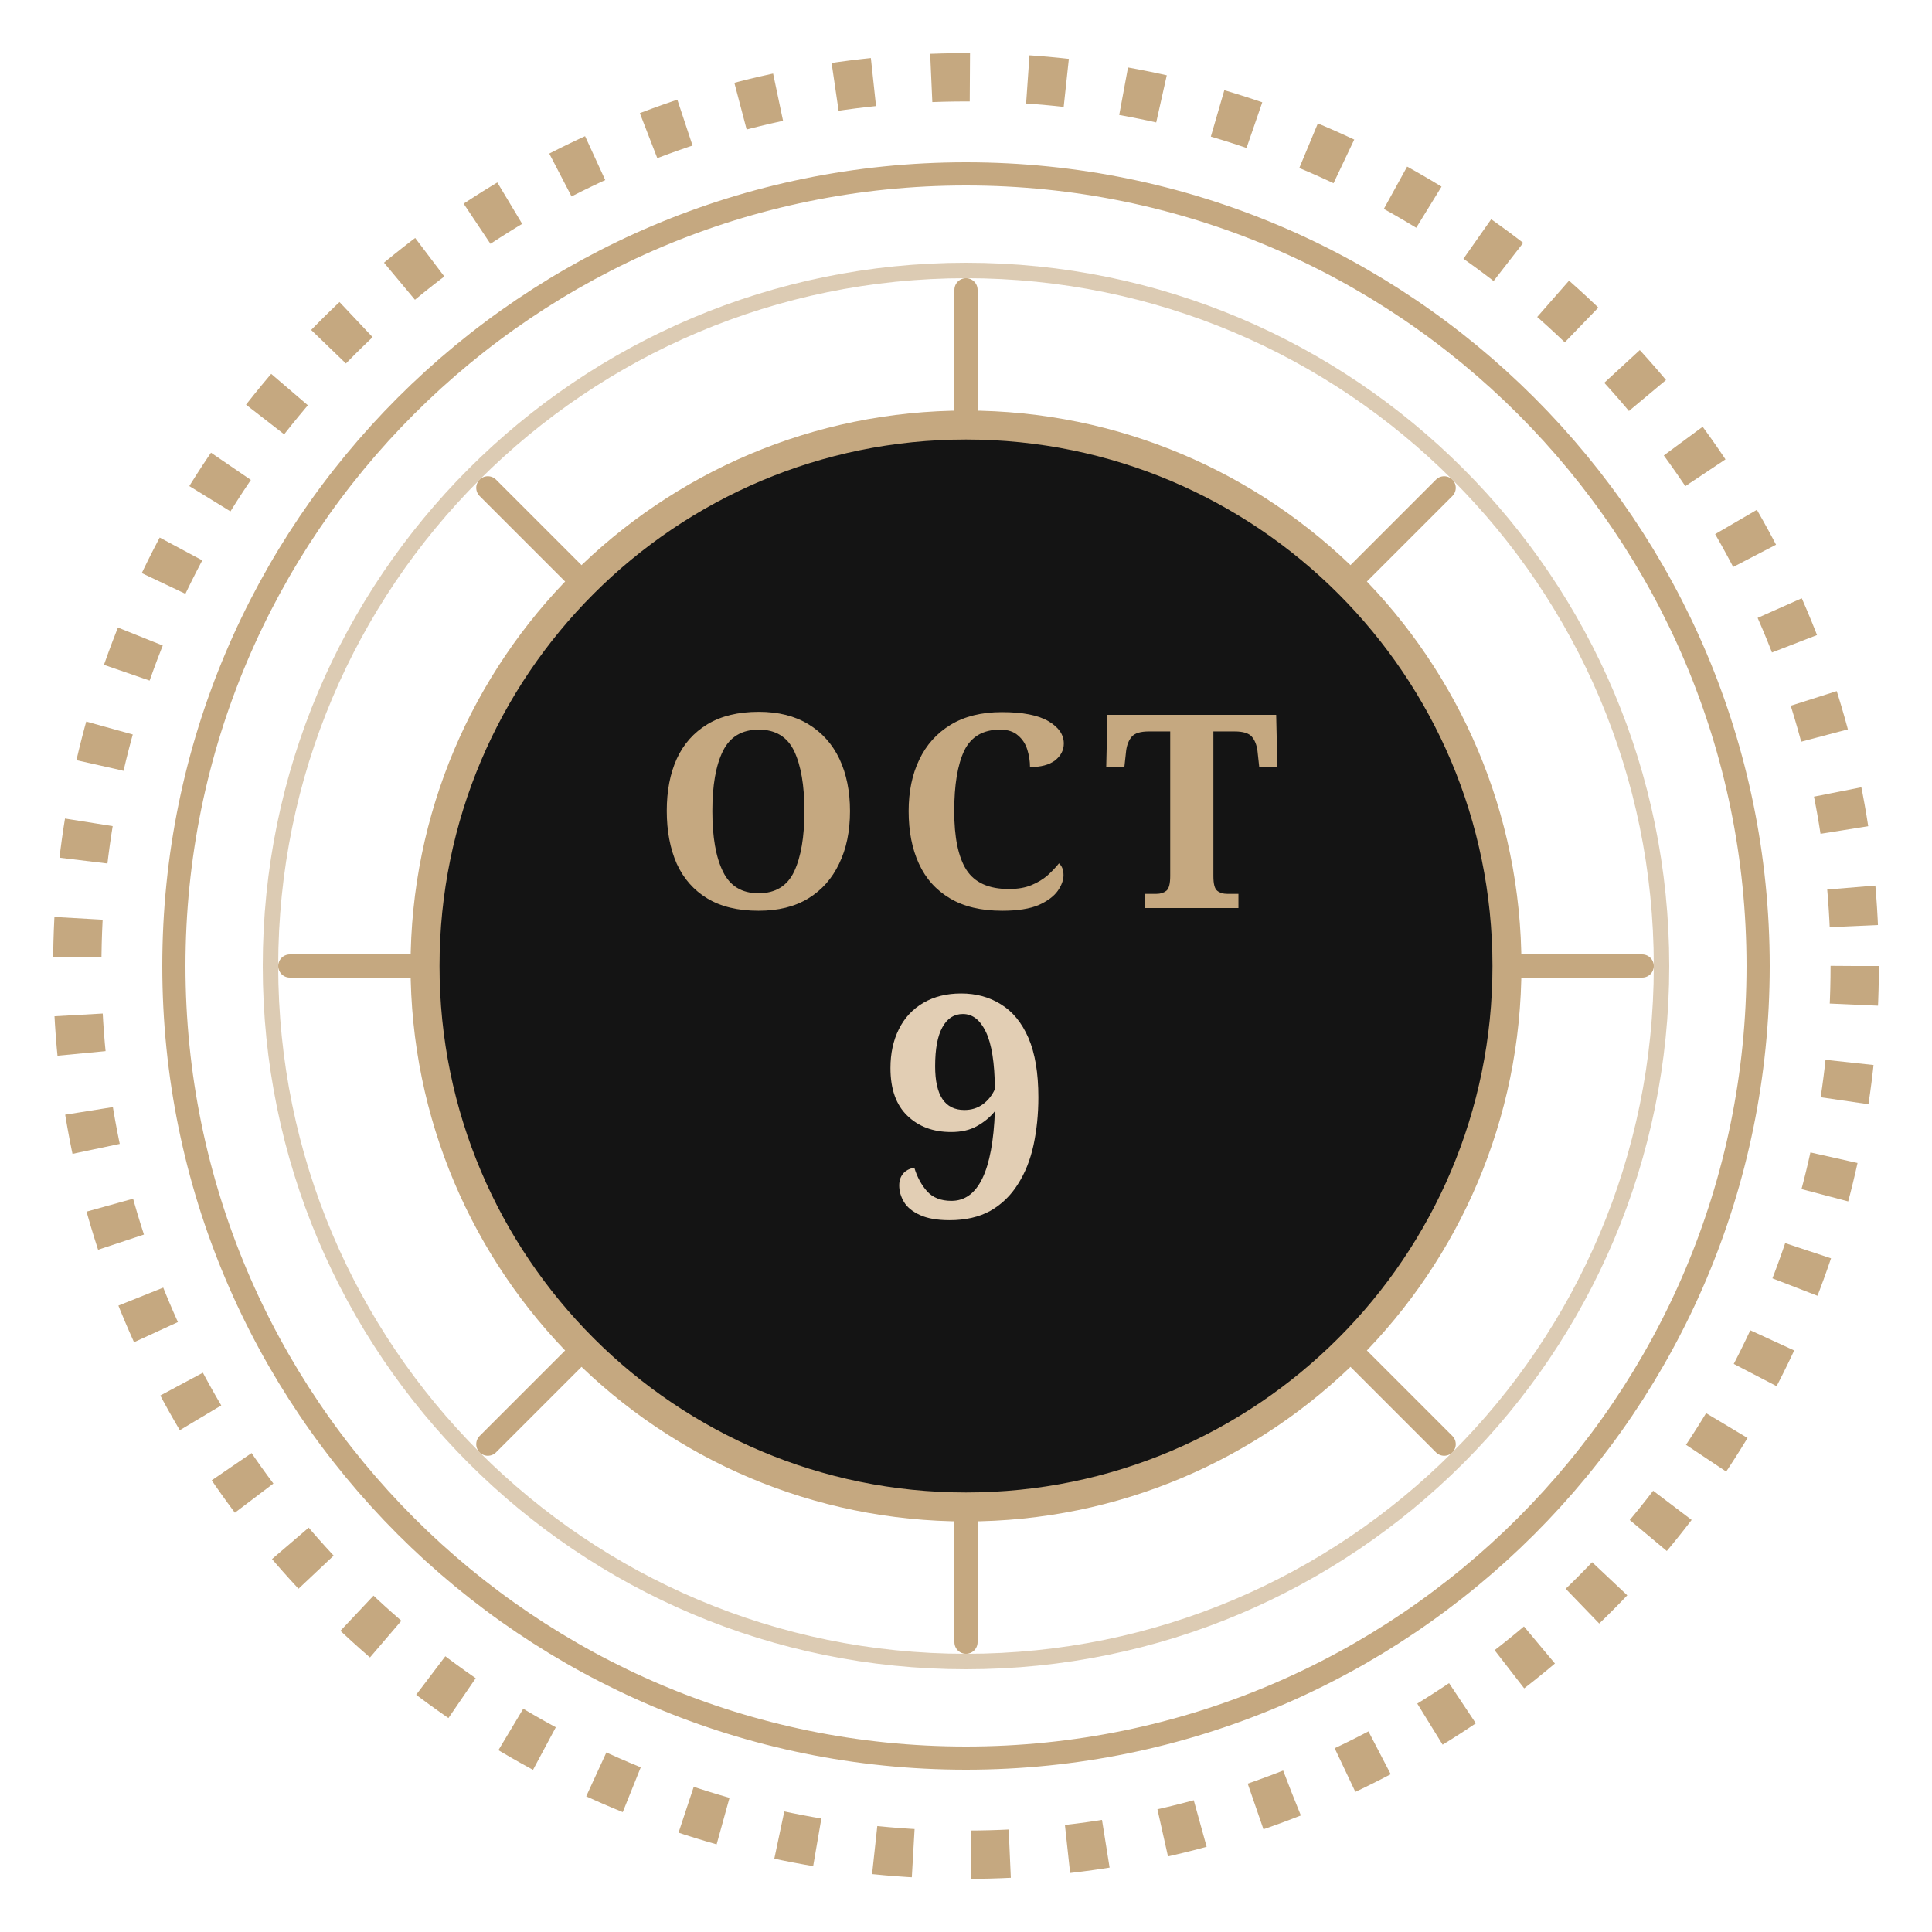
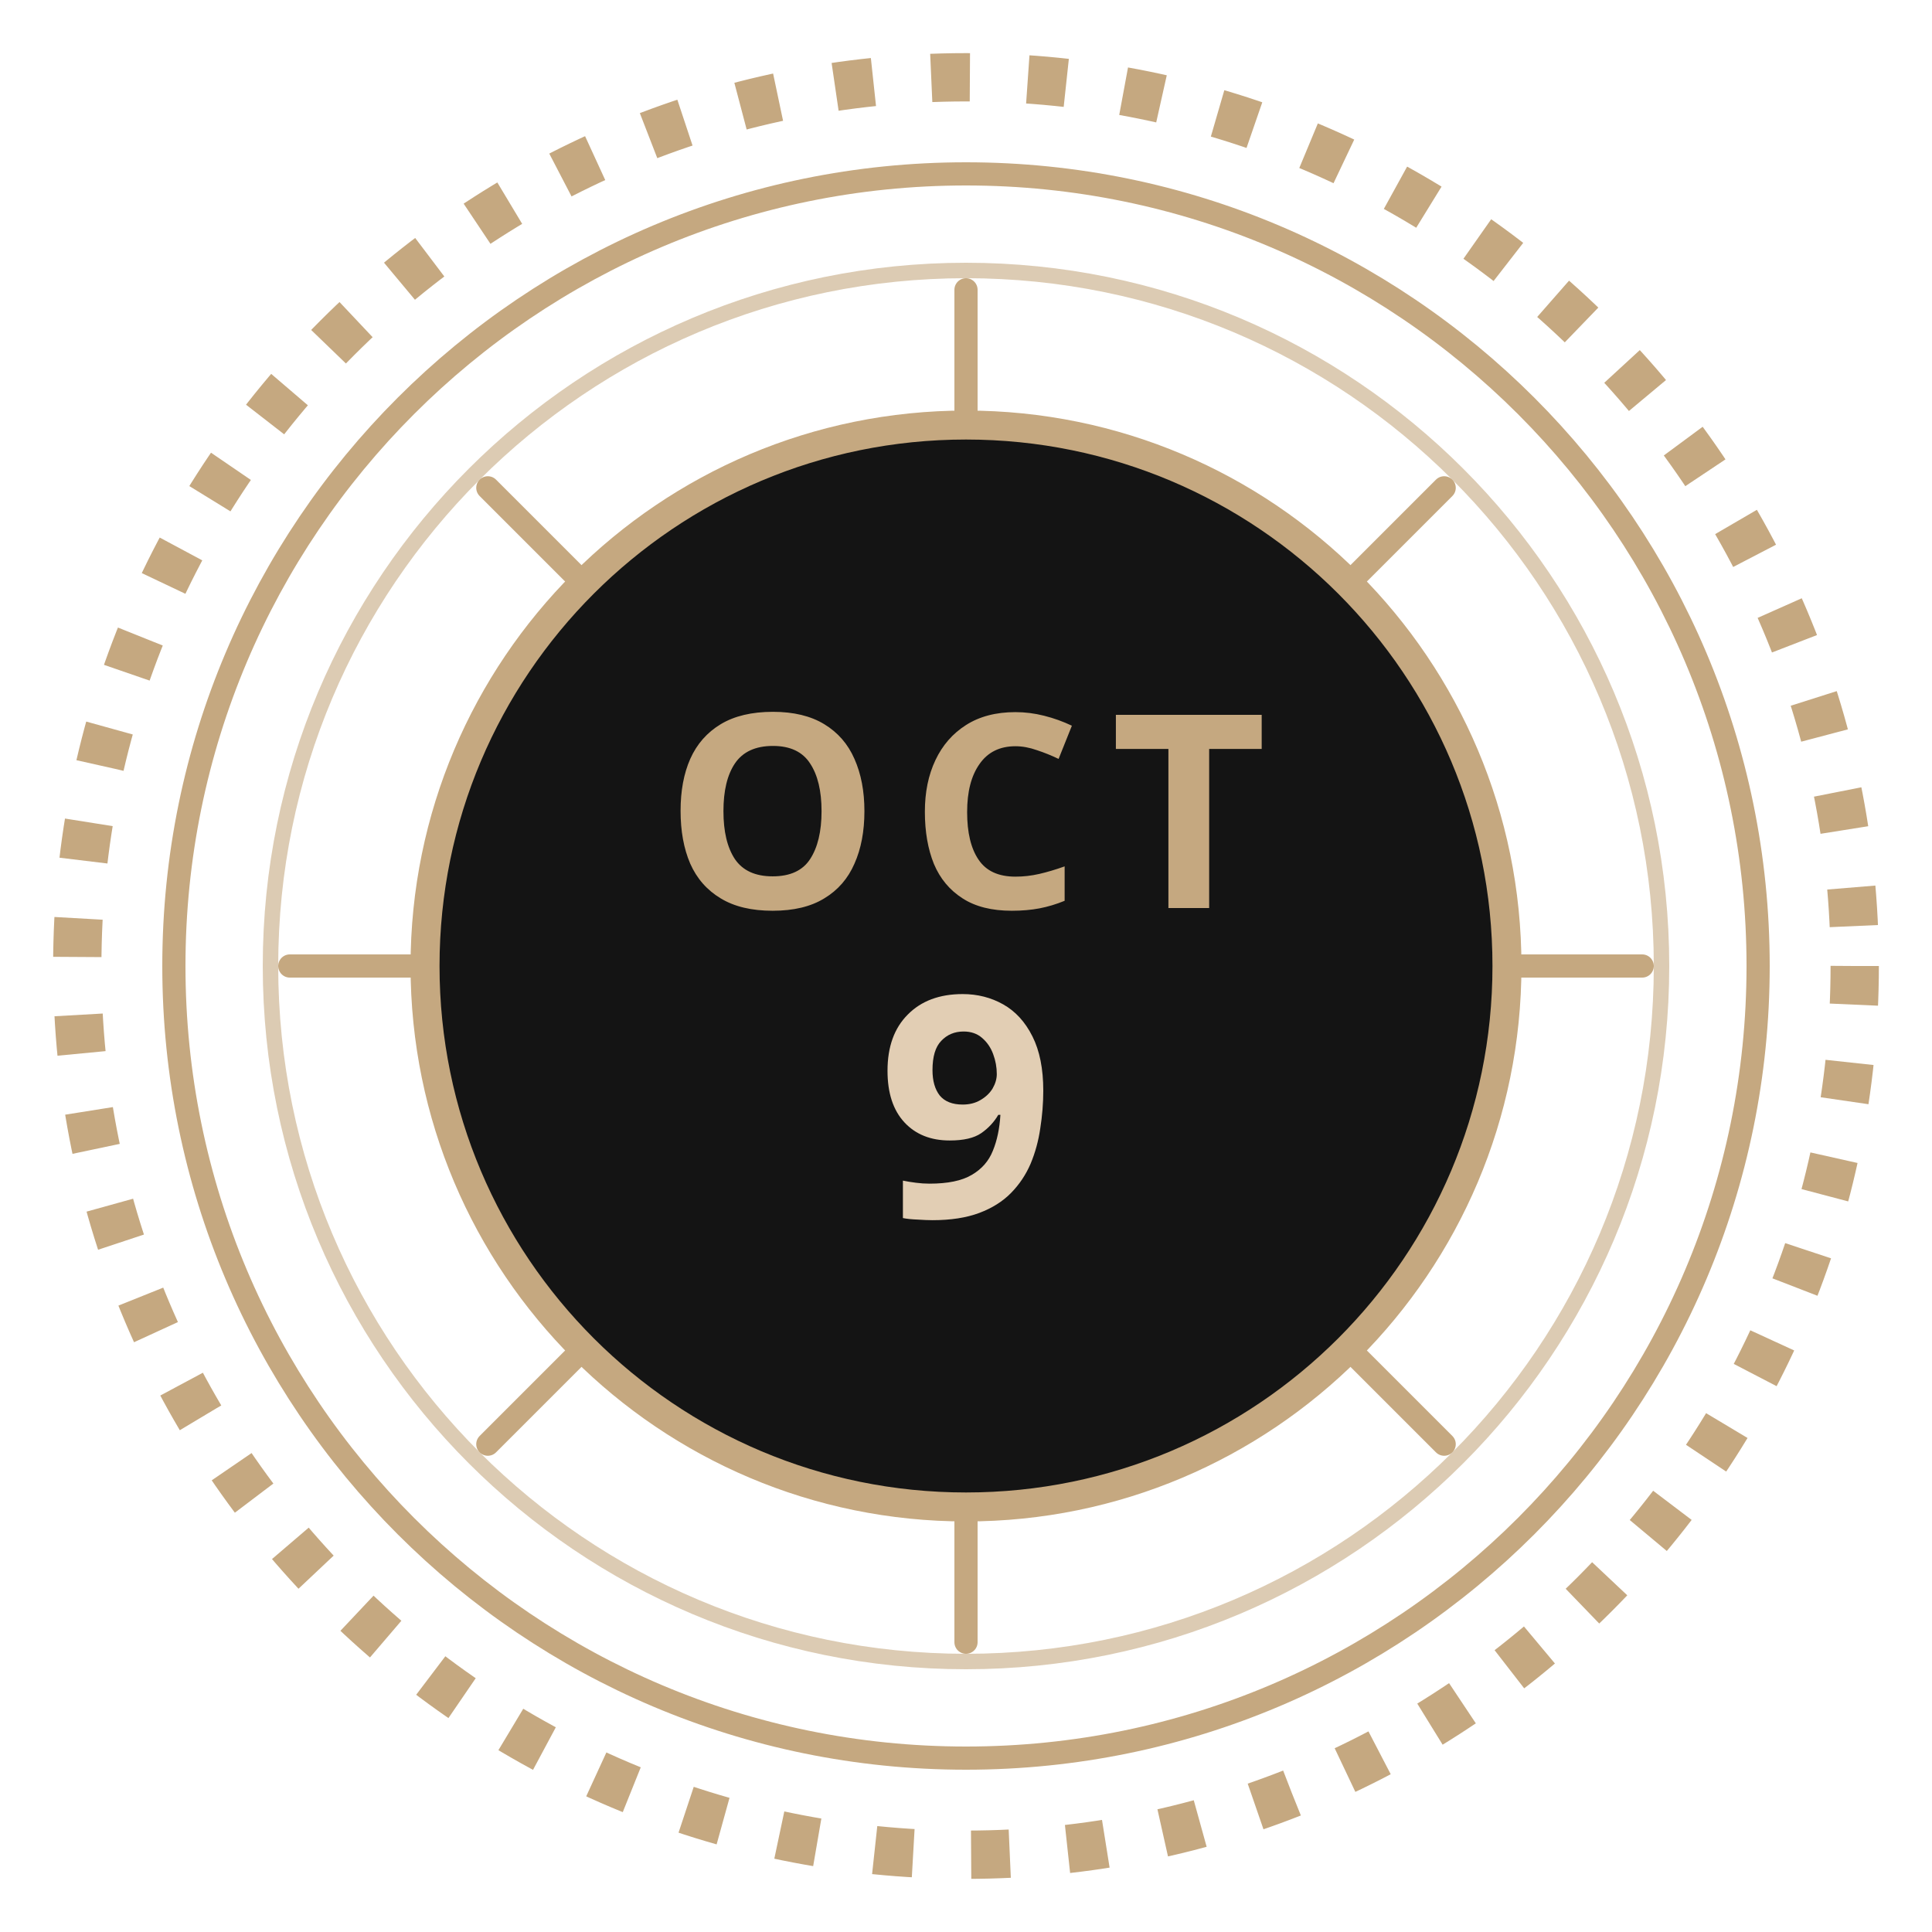
<svg xmlns="http://www.w3.org/2000/svg" viewBox="0 0 100 100" fill="none">
  <circle cx="50" cy="50" r="46" stroke="#C5A880" stroke-width="2.5" stroke-dasharray="2 3" />
  <circle cx="50" cy="50" r="41" stroke="#C5A880" stroke-width="1.2" />
  <circle cx="50" cy="50" r="36" stroke="#C5A880" stroke-width="0.8" stroke-opacity="0.6" />
  <g stroke="#C5A880" stroke-width="1.2" stroke-linecap="round">
    <path d="M50 15 L50 22" />
    <path d="M50 78 L50 85" />
    <path d="M15 50 L22 50" />
    <path d="M78 50 L85 50" />
    <path d="M25.25 25.25 L30.2 30.2" />
    <path d="M69.8 69.8 L74.75 74.75" />
    <path d="M25.25 74.75 L30.2 69.8" />
    <path d="M69.8 30.2 L74.75 25.25" />
  </g>
  <circle cx="50" cy="50" r="28" fill="#141414" stroke="#C5A880" stroke-width="1.5" />
-   <text x="50" y="47" font-family="'Playfair Display', serif" font-size="14" font-weight="700" fill="#C5A880" text-anchor="middle" letter-spacing="1.5">OCT</text>
-   <text x="50" y="63" font-family="'Playfair Display', serif" font-size="16" font-weight="700" fill="#E2CEB4" text-anchor="middle">9</text>
+   <text x="50" y="47" font-family="'Plus Jakarta Sans', sans-serif" font-size="14" font-weight="700" fill="#C5A880" text-anchor="middle" letter-spacing="1.5">OCT</text>
+   <text x="50" y="63" font-family="'Plus Jakarta Sans', sans-serif" font-size="16" font-weight="700" fill="#E2CEB4" text-anchor="middle">9</text>
</svg>
